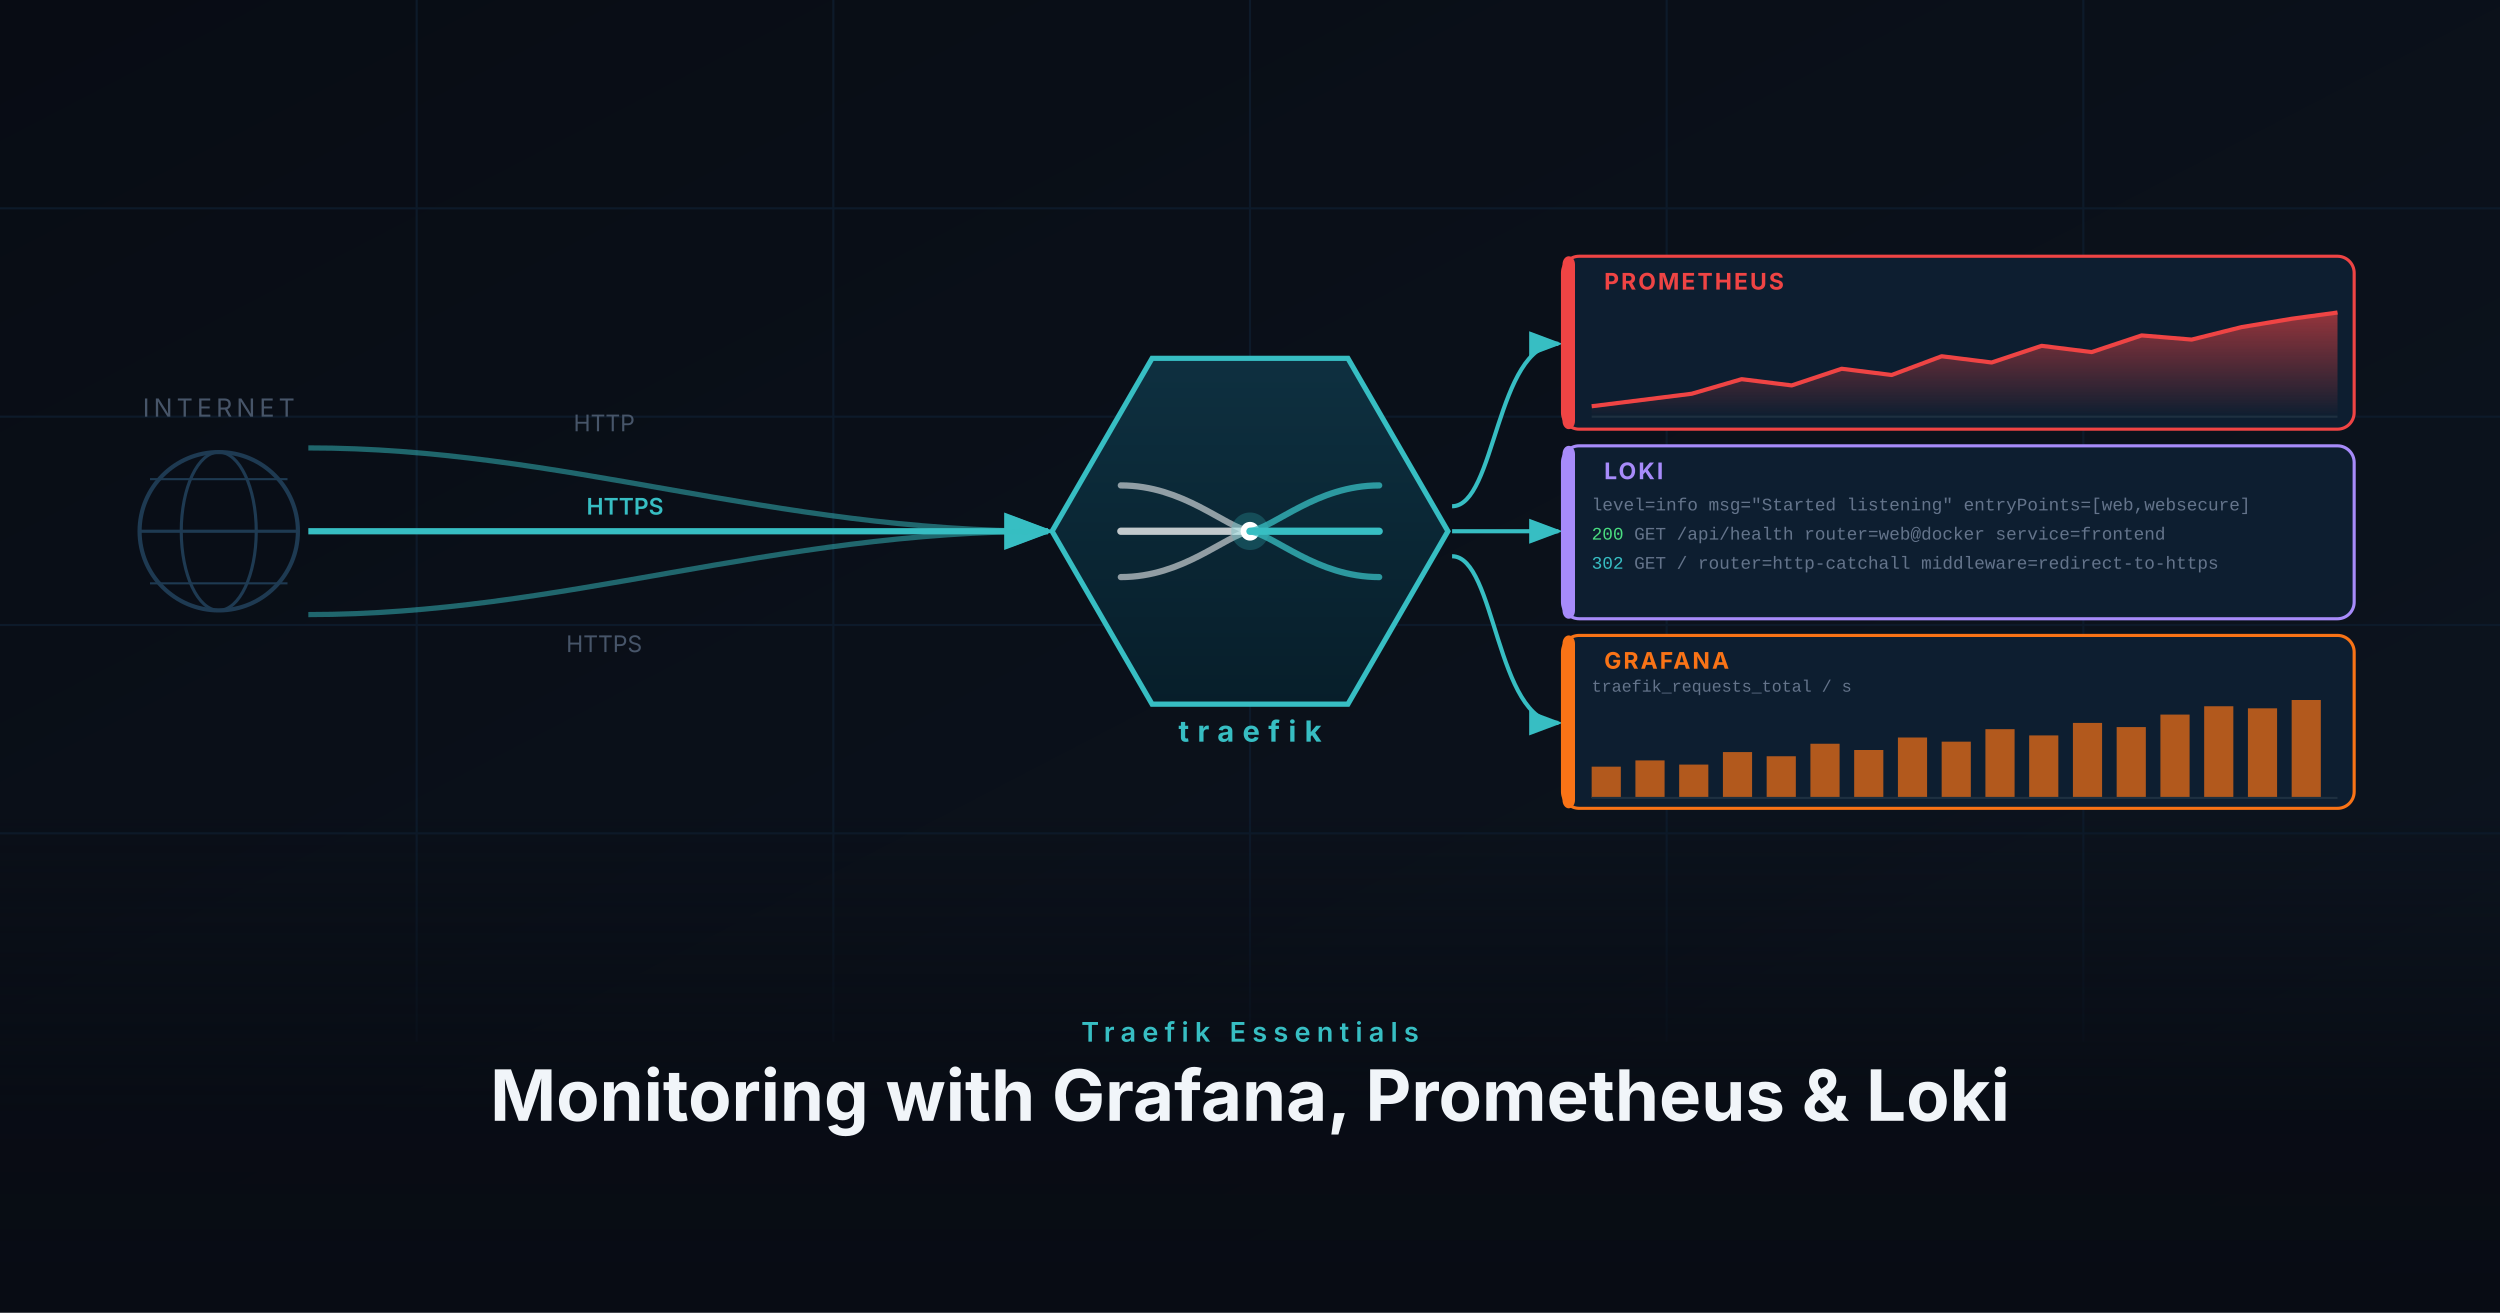
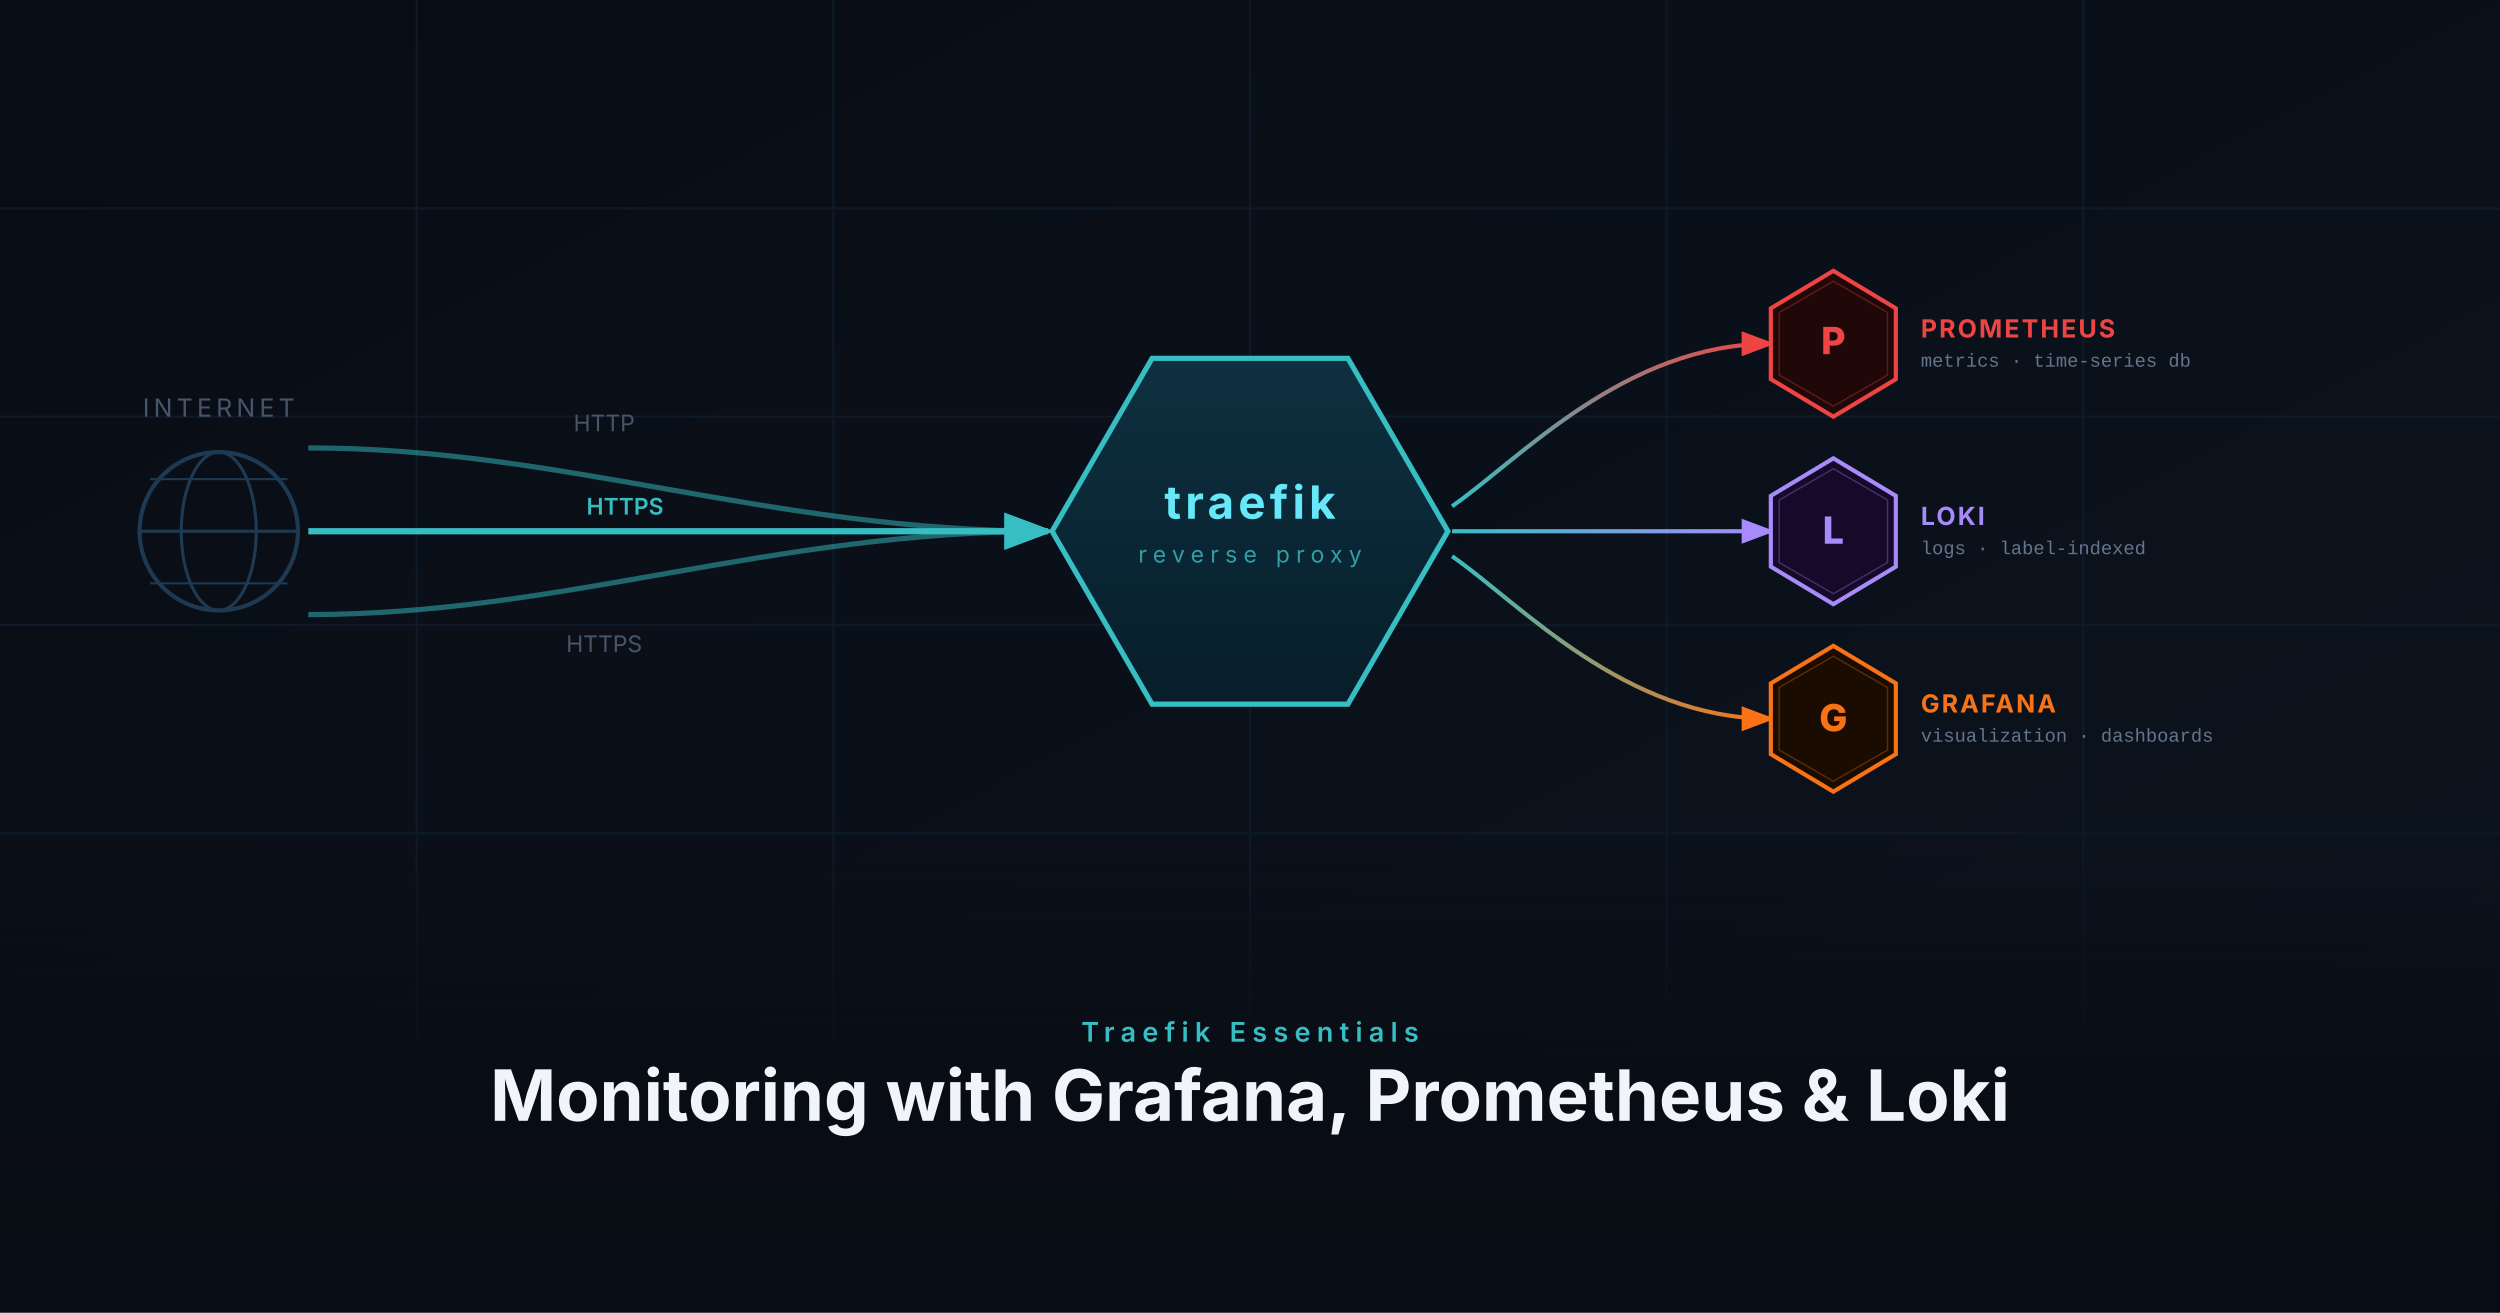
<svg xmlns="http://www.w3.org/2000/svg" viewBox="0 0 1200 630" width="1200" height="630" font-family="system-ui,-apple-system,BlinkMacSystemFont,'Segoe UI',sans-serif">
  <defs>
    <linearGradient id="bg" x1="0" y1="0" x2="1" y2="1">
      <stop offset="0%" stop-color="#080c14" />
      <stop offset="100%" stop-color="#0d1520" />
    </linearGradient>
    <linearGradient id="hex-fill" x1="0" y1="0" x2="0" y2="1">
      <stop offset="0%" stop-color="#0e3040" />
      <stop offset="100%" stop-color="#071e2a" />
    </linearGradient>
-     <linearGradient id="prom-grad" x1="0" y1="1" x2="0" y2="0">
-       <stop offset="0%" stop-color="#ef4444" stop-opacity="0.0" />
-       <stop offset="100%" stop-color="#ef4444" stop-opacity="0.6" />
+     <linearGradient id="arr-trf-prom" x1="697" y1="243" x2="850" y2="165" gradientUnits="userSpaceOnUse">
+       <stop offset="0%" stop-color="#37BEC3" />
+       <stop offset="100%" stop-color="#ef4444" />
    </linearGradient>
+     <linearGradient id="arr-trf-loki" x1="697" y1="255" x2="850" y2="255" gradientUnits="userSpaceOnUse">
+       <stop offset="0%" stop-color="#37BEC3" />
+       <stop offset="100%" stop-color="#a78bfa" />
+     </linearGradient>
+     <linearGradient id="arr-trf-graf" x1="697" y1="267" x2="850" y2="345" gradientUnits="userSpaceOnUse">
+       <stop offset="0%" stop-color="#37BEC3" />
+       <stop offset="100%" stop-color="#f97316" />
+     </linearGradient>
+     <marker id="arr-red" markerWidth="8" markerHeight="6" refX="7" refY="3" orient="auto">
+       <polygon points="0,0 8,3 0,6" fill="#ef4444" />
+     </marker>
+     <marker id="arr-purple" markerWidth="8" markerHeight="6" refX="7" refY="3" orient="auto">
+       <polygon points="0,0 8,3 0,6" fill="#a78bfa" />
+     </marker>
+     <marker id="arr-orange" markerWidth="8" markerHeight="6" refX="7" refY="3" orient="auto">
+       <polygon points="0,0 8,3 0,6" fill="#f97316" />
+     </marker>
    <linearGradient id="textbg" x1="0" y1="0" x2="0" y2="1">
      <stop offset="0%" stop-color="#080c14" stop-opacity="0" />
      <stop offset="60%" stop-color="#080c14" stop-opacity="0.93" />
      <stop offset="100%" stop-color="#080c14" stop-opacity="1" />
    </linearGradient>
    <marker id="arr" markerWidth="8" markerHeight="6" refX="7" refY="3" orient="auto">
      <polygon points="0,0 8,3 0,6" fill="#37BEC3" />
    </marker>
    <marker id="arr-dim" markerWidth="8" markerHeight="6" refX="7" refY="3" orient="auto">
      <polygon points="0,0 8,3 0,6" fill="#37BEC3" fill-opacity="0.4" />
    </marker>
  </defs>
  <rect width="1200" height="630" fill="url(#bg)" />
  <g stroke="#0d1a2a" stroke-width="1">
    <line x1="0" y1="100" x2="1200" y2="100" />
    <line x1="0" y1="200" x2="1200" y2="200" />
    <line x1="0" y1="300" x2="1200" y2="300" />
    <line x1="0" y1="400" x2="1200" y2="400" />
    <line x1="200" y1="0" x2="200" y2="500" />
    <line x1="400" y1="0" x2="400" y2="500" />
    <line x1="600" y1="0" x2="600" y2="500" />
    <line x1="800" y1="0" x2="800" y2="500" />
    <line x1="1000" y1="0" x2="1000" y2="500" />
  </g>
  <text x="105" y="200" text-anchor="middle" font-size="12" fill="#475569" letter-spacing="2">INTERNET</text>
  <circle cx="105" cy="255" r="38" fill="none" stroke="#1e3a52" stroke-width="2" />
  <ellipse cx="105" cy="255" rx="18" ry="38" fill="none" stroke="#1e3a52" stroke-width="1.5" />
  <line x1="67" y1="255" x2="143" y2="255" stroke="#1e3a52" stroke-width="1.5" />
  <line x1="72" y1="230" x2="138" y2="230" stroke="#1e3a52" stroke-width="1" />
  <line x1="72" y1="280" x2="138" y2="280" stroke="#1e3a52" stroke-width="1" />
  <path d="M 148,215 C 270,215 370,255 503,255" fill="none" stroke="#37BEC3" stroke-width="2.5" stroke-opacity="0.5" marker-end="url(#arr-dim)" />
  <text x="290" y="207" text-anchor="middle" font-size="11" fill="#475569">HTTP</text>
  <path d="M 148,255 L 503,255" fill="none" stroke="#37BEC3" stroke-width="3" marker-end="url(#arr)" />
  <text x="300" y="247" text-anchor="middle" font-size="11" fill="#37BEC3" font-weight="600">HTTPS</text>
  <path d="M 148,295 C 270,295 370,255 503,255" fill="none" stroke="#37BEC3" stroke-width="2.5" stroke-opacity="0.5" marker-end="url(#arr-dim)" />
  <text x="290" y="313" text-anchor="middle" font-size="11" fill="#475569">HTTPS</text>
  <polygon points="695,255 647,172 553,172 505,255 553,338 647,338" fill="url(#hex-fill)" stroke="#37BEC3" stroke-width="2.5" />
-   <path d="M 538,233 C 568,233 588,253 600,255" fill="none" stroke="#ffffff" stroke-width="3" stroke-opacity="0.55" stroke-linecap="round" />
-   <path d="M 538,255 L 600,255" fill="none" stroke="#ffffff" stroke-width="3.5" stroke-opacity="0.75" stroke-linecap="round" />
-   <path d="M 538,277 C 568,277 588,257 600,255" fill="none" stroke="#ffffff" stroke-width="3" stroke-opacity="0.55" stroke-linecap="round" />
-   <circle cx="600" cy="255" r="9" fill="#37BEC3" fill-opacity="0.25" />
-   <circle cx="600" cy="255" r="4.5" fill="#ffffff" />
-   <path d="M 600,255 C 612,253 632,233 662,233" fill="none" stroke="#37BEC3" stroke-width="3" stroke-opacity="0.75" stroke-linecap="round" />
-   <path d="M 600,255 L 662,255" fill="none" stroke="#37BEC3" stroke-width="3.5" stroke-opacity="1" stroke-linecap="round" />
-   <path d="M 600,255 C 612,257 632,277 662,277" fill="none" stroke="#37BEC3" stroke-width="3" stroke-opacity="0.75" stroke-linecap="round" />
-   <text x="600" y="356" text-anchor="middle" font-size="14" font-weight="700" fill="#37BEC3" letter-spacing="4">traefik</text>
-   <path d="M 697,243 C 718,243 718,165 748,165" fill="none" stroke="#37BEC3" stroke-width="2" marker-end="url(#arr)" />
-   <path d="M 697,255 L 748,255" fill="none" stroke="#37BEC3" stroke-width="2" marker-end="url(#arr)" />
-   <path d="M 697,267 C 718,267 718,347 748,347" fill="none" stroke="#37BEC3" stroke-width="2" marker-end="url(#arr)" />
-   <rect x="750" y="123" width="380" height="83" fill="#0d1e30" stroke="#ef4444" stroke-width="1.5" rx="8" />
-   <rect x="750" y="123" width="6" height="83" fill="#ef4444" rx="4" />
-   <text x="770" y="139" font-size="11" font-weight="700" fill="#ef4444" letter-spacing="1">PROMETHEUS</text>
-   <polygon points="764,200 764,195 788,192 812,189 836,182 860,185 884,177 908,180 932,171 956,174 980,166 1004,169 1028,161 1052,163 1076,157 1100,153 1122,150 1122,200" fill="url(#prom-grad)" />
-   <polyline points="764,195 788,192 812,189 836,182 860,185 884,177 908,180 932,171 956,174 980,166 1004,169 1028,161 1052,163 1076,157 1100,153 1122,150" fill="none" stroke="#ef4444" stroke-width="2" stroke-linejoin="round" />
-   <line x1="764" y1="200" x2="1122" y2="200" stroke="#1e3040" stroke-width="1" />
-   <rect x="750" y="214" width="380" height="83" fill="#0d1e30" stroke="#a78bfa" stroke-width="1.5" rx="8" />
-   <rect x="750" y="214" width="6" height="83" fill="#a78bfa" rx="4" />
-   <text x="770" y="230" font-size="11" font-weight="700" fill="#a78bfa" letter-spacing="1">LOKI</text>
-   <g font-size="8.5" fill="#64748b" font-family="'Courier New',monospace">
-     <text x="764" y="245">level=info  msg="Started listening"  entryPoints=[web,websecure]</text>
-     <text x="764" y="259">
-       <tspan fill="#4ade80">200</tspan> GET /api/health  router=web@docker  service=frontend</text>
-     <text x="764" y="273">
-       <tspan fill="#37BEC3">302</tspan> GET /  router=http-catchall  middleware=redirect-to-https</text>
-   </g>
-   <rect x="750" y="305" width="380" height="83" fill="#0d1e30" stroke="#f97316" stroke-width="1.5" rx="8" />
-   <rect x="750" y="305" width="6" height="83" fill="#f97316" rx="4" />
-   <text x="770" y="321" font-size="11" font-weight="700" fill="#f97316" letter-spacing="1">GRAFANA</text>
-   <text x="764" y="332" font-size="8" fill="#64748b" font-family="'Courier New',monospace">traefik_requests_total / s</text>
-   <g fill="#f97316" fill-opacity="0.7">
-     <rect x="764" y="368" width="14" height="15" />
-     <rect x="785" y="365" width="14" height="18" />
-     <rect x="806" y="367" width="14" height="16" />
-     <rect x="827" y="361" width="14" height="22" />
-     <rect x="848" y="363" width="14" height="20" />
-     <rect x="869" y="357" width="14" height="26" />
-     <rect x="890" y="360" width="14" height="23" />
-     <rect x="911" y="354" width="14" height="29" />
-     <rect x="932" y="356" width="14" height="27" />
-     <rect x="953" y="350" width="14" height="33" />
-     <rect x="974" y="353" width="14" height="30" />
-     <rect x="995" y="347" width="14" height="36" />
-     <rect x="1016" y="349" width="14" height="34" />
-     <rect x="1037" y="343" width="14" height="40" />
-     <rect x="1058" y="339" width="14" height="44" />
-     <rect x="1079" y="340" width="14" height="43" />
-     <rect x="1100" y="336" width="14" height="47" />
-   </g>
-   <line x1="764" y1="383" x2="1122" y2="383" stroke="#1e3040" stroke-width="1" />
+   <text x="600" y="249" text-anchor="middle" font-size="22" font-weight="700" fill="#67e8f9" letter-spacing="2">traefik</text>
+   <text x="600" y="270" text-anchor="middle" font-size="11" fill="#37BEC3" letter-spacing="3" opacity="0.8">reverse proxy</text>
+   <path d="M 697,243 C 730,220 780,165 850,165" fill="none" stroke="url(#arr-trf-prom)" stroke-width="2" marker-end="url(#arr-red)" />
+   <path d="M 697,255 L 850,255" fill="none" stroke="url(#arr-trf-loki)" stroke-width="2" marker-end="url(#arr-purple)" />
+   <path d="M 697,267 C 730,290 780,345 850,345" fill="none" stroke="url(#arr-trf-graf)" stroke-width="2" marker-end="url(#arr-orange)" />
+   <polygon points="880,130 910,148 910,182 880,200 850,182 850,148" fill="#200808" stroke="#ef4444" stroke-width="2" />
+   <polygon points="880,135 906,150 906,180 880,195 854,180 854,150" fill="none" stroke="#ef4444" stroke-width="0.7" stroke-opacity="0.3" />
+   <text x="880" y="170" text-anchor="middle" font-size="18" font-weight="800" fill="#ef4444">P</text>
+   <text x="922" y="162" font-size="12" font-weight="700" fill="#ef4444" letter-spacing="1">PROMETHEUS</text>
+   <text x="922" y="176" font-size="9" fill="#64748b" font-family="'Courier New',monospace">metrics · time-series db</text>
+   <polygon points="880,220 910,238 910,272 880,290 850,272 850,238" fill="#160a2a" stroke="#a78bfa" stroke-width="2" />
+   <polygon points="880,225 906,240 906,270 880,285 854,270 854,240" fill="none" stroke="#a78bfa" stroke-width="0.7" stroke-opacity="0.3" />
+   <text x="880" y="261" text-anchor="middle" font-size="18" font-weight="800" fill="#a78bfa">L</text>
+   <text x="922" y="252" font-size="12" font-weight="700" fill="#a78bfa" letter-spacing="1">LOKI</text>
+   <text x="922" y="266" font-size="9" fill="#64748b" font-family="'Courier New',monospace">logs · label-indexed</text>
+   <polygon points="880,310 910,328 910,362 880,380 850,362 850,328" fill="#1a0c00" stroke="#f97316" stroke-width="2" />
+   <polygon points="880,315 906,330 906,360 880,375 854,360 854,330" fill="none" stroke="#f97316" stroke-width="0.7" stroke-opacity="0.3" />
+   <text x="880" y="351" text-anchor="middle" font-size="18" font-weight="800" fill="#f97316">G</text>
+   <text x="922" y="342" font-size="12" font-weight="700" fill="#f97316" letter-spacing="1">GRAFANA</text>
+   <text x="922" y="356" font-size="9" fill="#64748b" font-family="'Courier New',monospace">visualization · dashboards</text>
  <rect x="0" y="390" width="1200" height="240" fill="url(#textbg)" />
  <text x="600" y="500" text-anchor="middle" font-size="13" fill="#37BEC3" letter-spacing="3" font-weight="600">Traefik Essentials</text>
  <text x="600" y="538" text-anchor="middle" font-size="34" font-weight="700" fill="#f1f5f9">Monitoring with Grafana, Prometheus &amp; Loki</text>
</svg>
